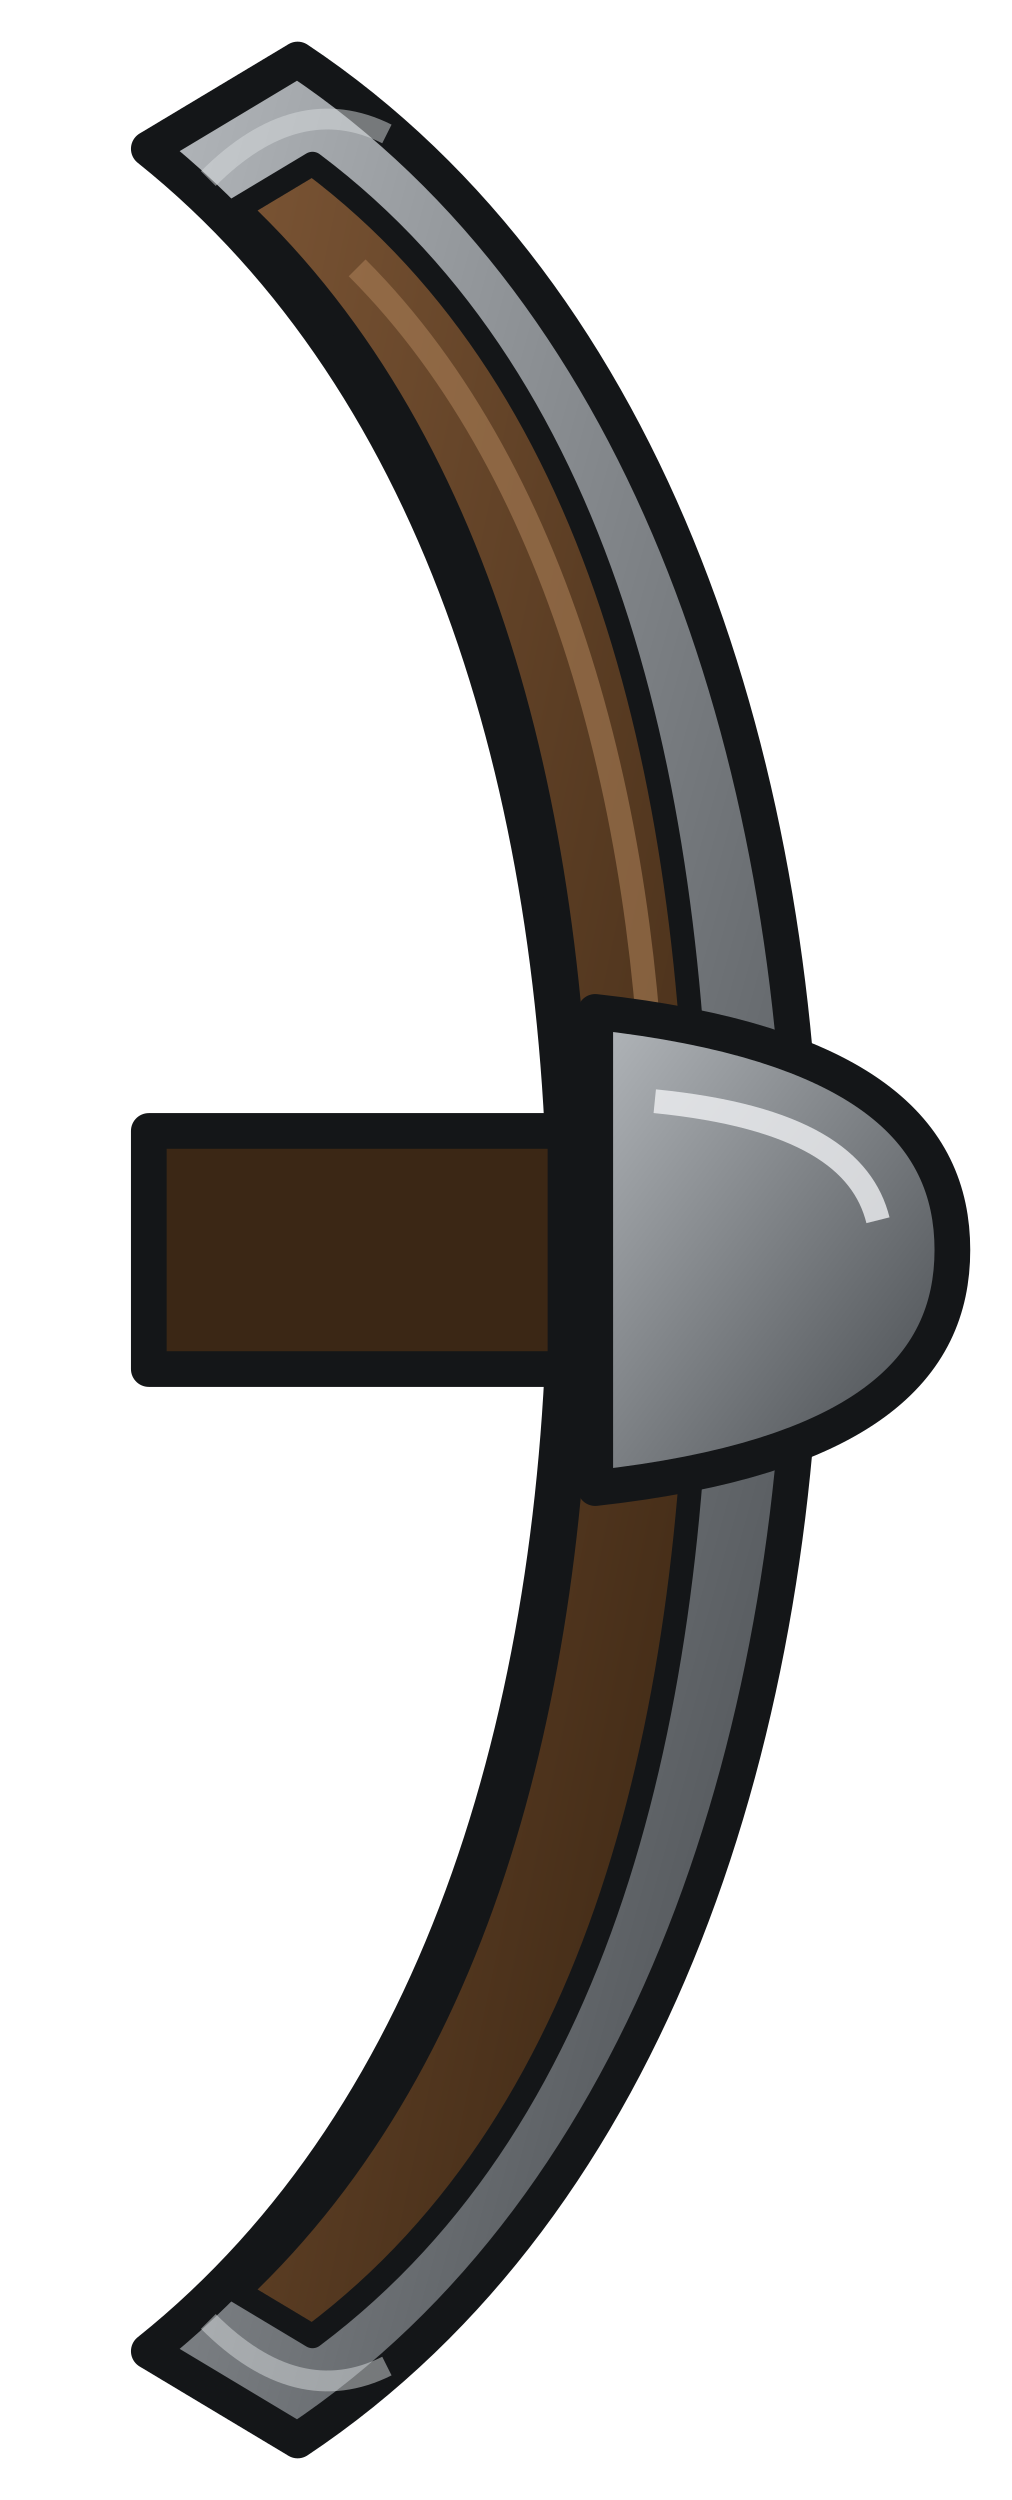
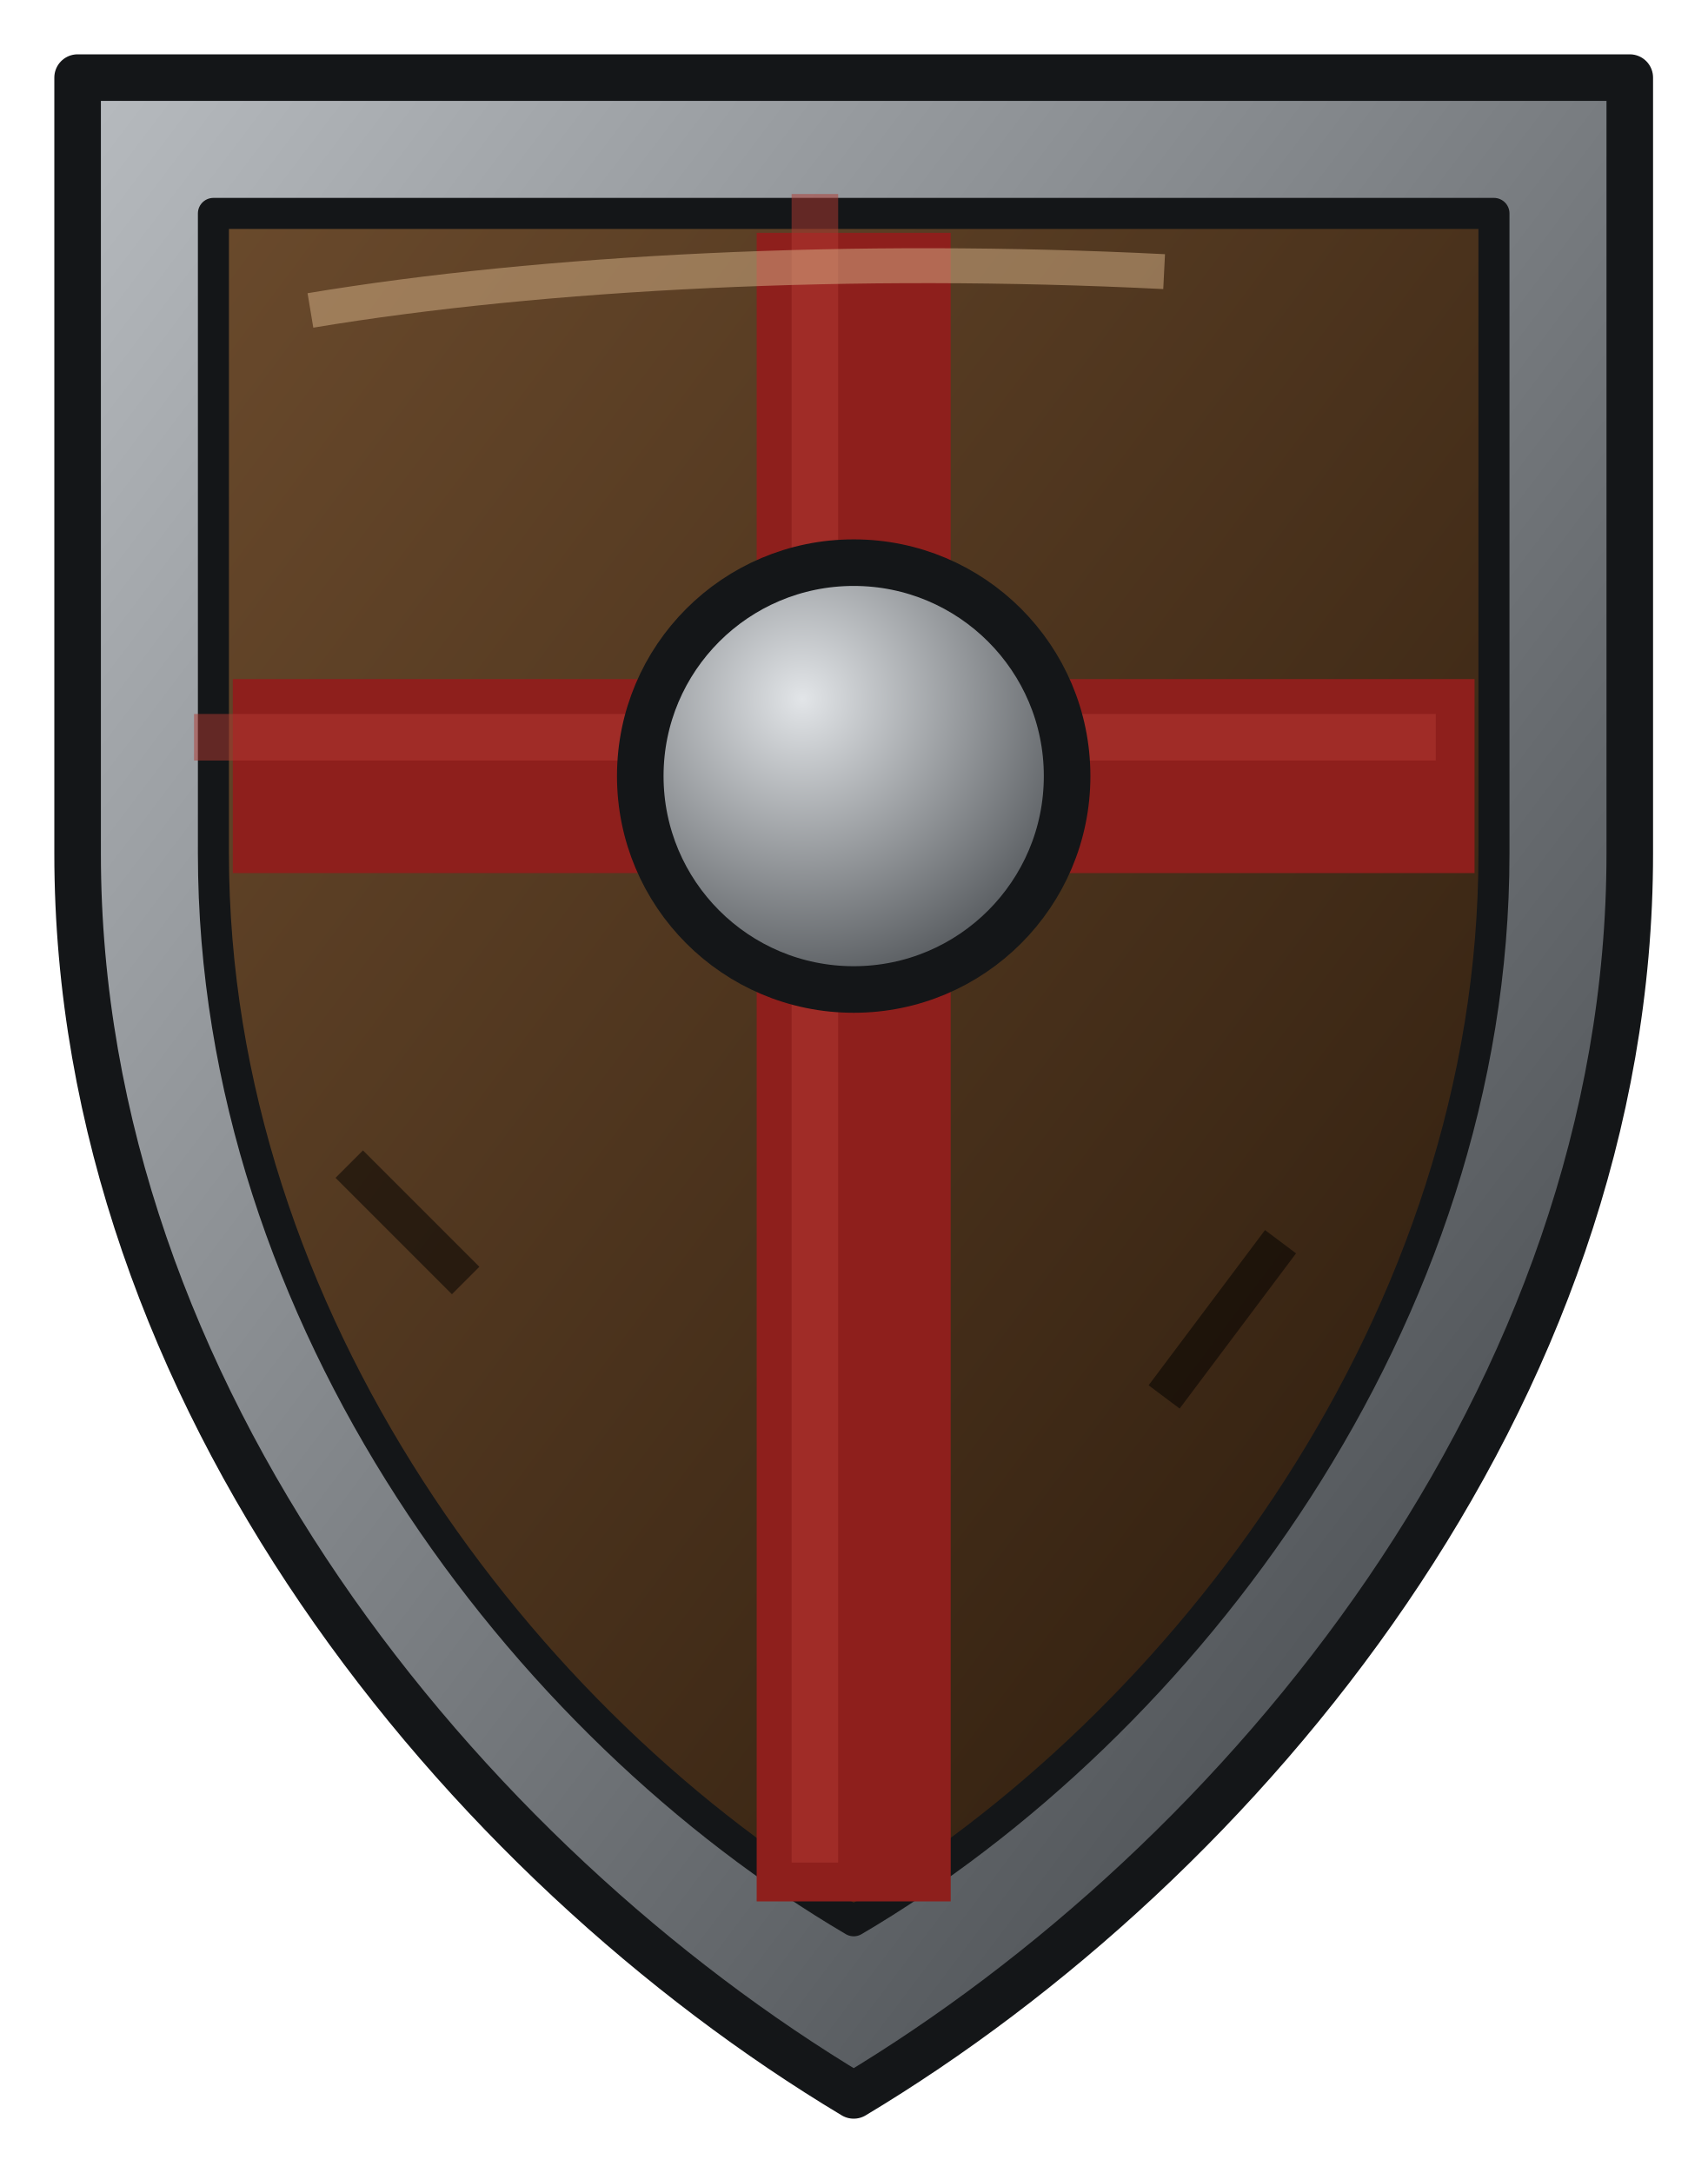
- <svg xmlns="http://www.w3.org/2000/svg" width="34" height="84" viewBox="0 0 34 84">
+ <svg xmlns="http://www.w3.org/2000/svg" width="44" height="56" viewBox="0 0 44 56">
  <defs>
+     <linearGradient id="sh-rim" x1="0" y1="0" x2="1" y2="1">
+       <stop offset="0" stop-color="#b7bbbf" />
+       <stop offset="1" stop-color="#3a3e42" />
+     </linearGradient>
    <linearGradient id="sh-wood" x1="0" y1="0" x2="1" y2="1">
-       <stop offset="0" stop-color="#7a5434" />
-       <stop offset="1" stop-color="#3a2512" />
+       <stop offset="0" stop-color="#6a4a2c" />
+       <stop offset="1" stop-color="#2a1a0c" />
    </linearGradient>
-     <linearGradient id="sh-rim" x1="0" y1="0" x2="1" y2="1">
-       <stop offset="0" stop-color="#b3b7bb" />
-       <stop offset="1" stop-color="#43474b" />
-     </linearGradient>
+     <radialGradient id="sh-boss" cx="38%" cy="32%" r="75%">
+       <stop offset="0" stop-color="#e2e5e8" />
+       <stop offset="1" stop-color="#4a4e52" />
+     </radialGradient>
  </defs>
  <g stroke="#141618" stroke-width="1.2" stroke-linejoin="round">
-     <path d="M10 2 C22 10 27 26 27 42 C27 58 22 74 10 82 L5 79 C15 71 19 57 19 42 C19 27 15 13 5 5 Z" fill="url(#sh-rim)" />
-     <path d="M10.5 5.5 C20.5 13 23.5 27 23.5 42 C23.5 57 20.5 71 10.5 78.5 L8 77 C16.5 69 19.5 56 19.5 42 C19.5 28 16.5 15 8 7 Z" fill="url(#sh-wood)" stroke-width="0.8" />
-     <path d="M12 9 C19 16 22 28 22 40" stroke="#a87d55" stroke-opacity="0.6" stroke-width="0.8" fill="none" />
-     <path d="M20 34 C29 35 32 38 32 42 C32 46 29 49 20 50 Z" fill="url(#sh-rim)" />
-     <path d="M22 37 C27 37.5 29 39 29.5 41" stroke="#eef0f2" stroke-opacity="0.8" stroke-width="0.8" fill="none" />
-     <path d="M5 38 L19 38 L19 46 L5 46 Z" fill="#3b2715" />
-     <path d="M7 6 C9 4 11 3.5 13 4.5 M7 78 C9 80 11 80.5 13 79.5" stroke="#d9dcdf" stroke-opacity="0.5" stroke-width="0.7" fill="none" />
+     <path d="M2 2 L42 2 L42 22 C42 36 32 48 22 54 C12 48 2 36 2 22 Z" fill="url(#sh-rim)" />
+     <path d="M5.5 5.5 L38.5 5.5 L38.5 22 C38.5 34 30.5 44.5 22 49.5 C13.5 44.5 5.5 34 5.5 22 Z" fill="url(#sh-wood)" stroke-width="0.8" />
+     <path d="M22 6 L22 49 M6 20 L38 20" stroke="#8e1f1c" stroke-width="5" fill="none" stroke-linecap="butt" />
+     <path d="M22 6 L22 49 M6 20 L38 20" stroke="#b33a32" stroke-opacity="0.5" stroke-width="1.2" fill="none" transform="translate(-1 -1)" />
+     <circle cx="22" cy="20" r="5.5" fill="url(#sh-boss)" />
+     <path d="M8 8 C14 7 22 6.6 30 7" stroke="#d8b48a" stroke-opacity="0.5" stroke-width="0.9" fill="none" />
+     <path d="M9 30 L12 33 M30 36 L33 32" stroke="#000" stroke-opacity="0.5" stroke-width="1" fill="none" />
  </g>
</svg>
